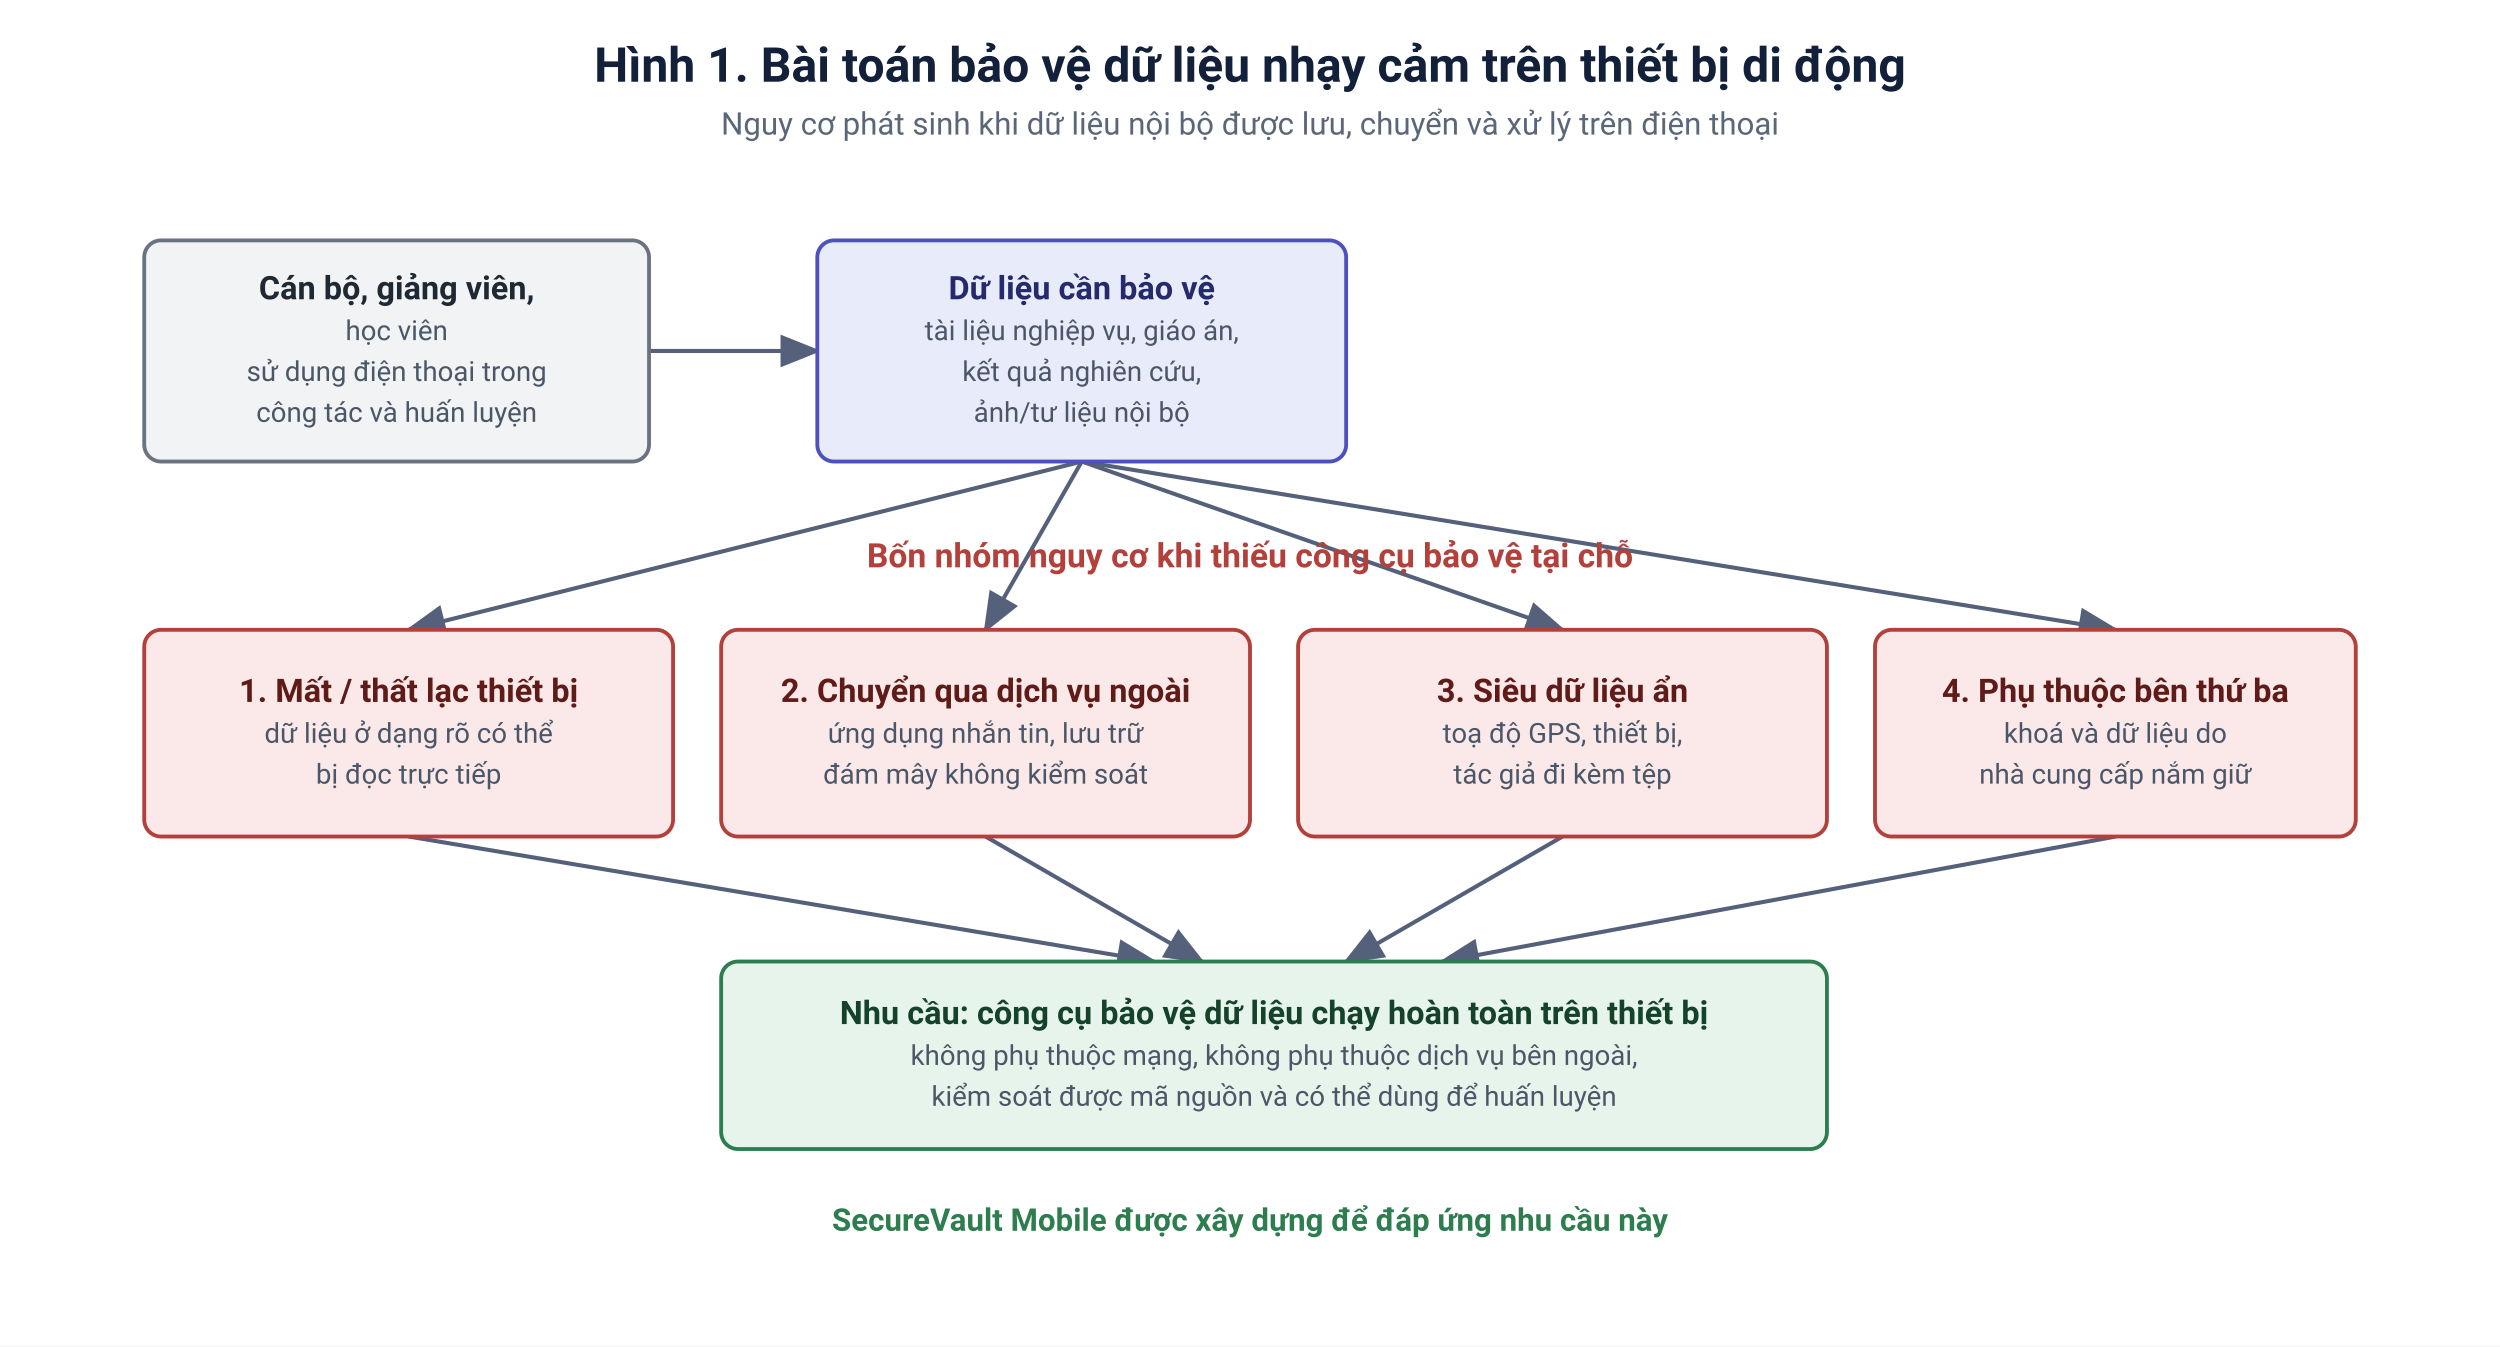
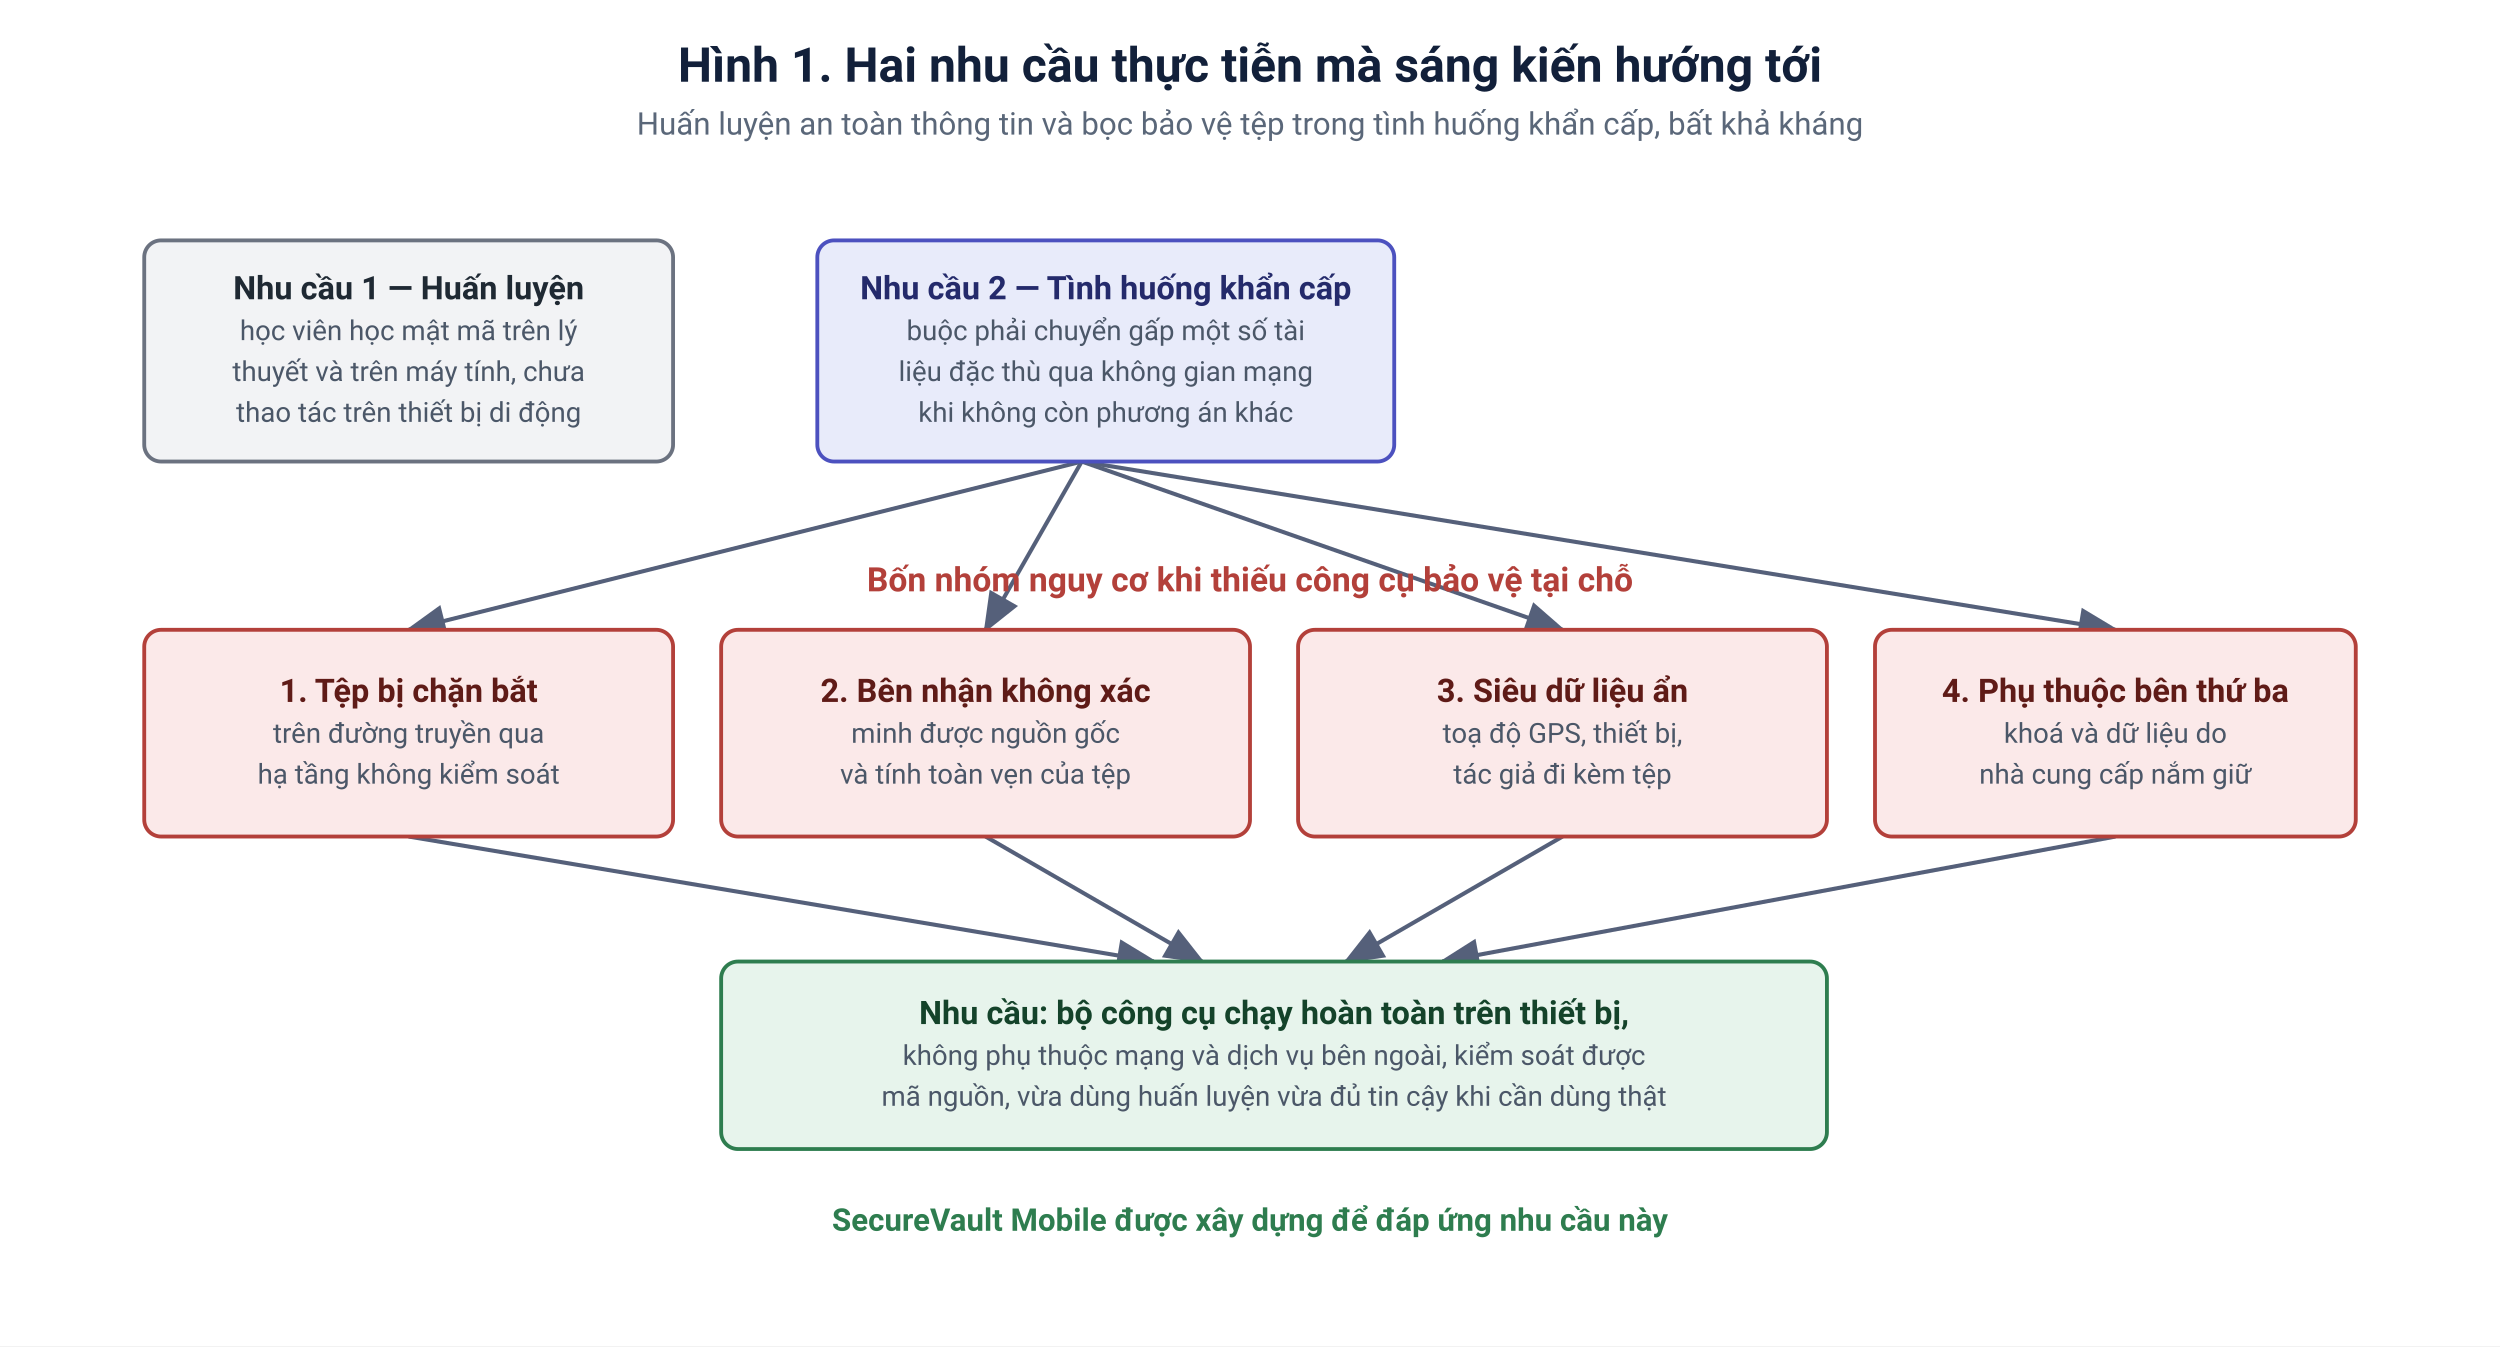
<svg xmlns="http://www.w3.org/2000/svg" width="1040" height="560" viewBox="0 0 1040 560" font-family="Segoe UI, Roboto, Helvetica, Arial, sans-serif">
  <rect width="1040" height="560" fill="#FFFFFF" />
  <defs>
    <marker id="ah" markerWidth="10" markerHeight="8" refX="9" refY="4" orient="auto">
      <path d="M0,0 L10,4 L0,8 z" fill="#55607A" />
    </marker>
  </defs>
-   <text x="520.0" y="34" font-size="20" font-weight="700" text-anchor="middle" fill="#12203A">Hình 1. Bài toán bảo vệ dữ liệu nhạy cảm trên thiết bị di động</text>
-   <text x="520.0" y="56" font-size="13" text-anchor="middle" fill="#5A6779">Nguy cơ phát sinh khi dữ liệu nội bộ được lưu, chuyển và xử lý trên điện thoại</text>
-   <line x1="270" y1="146" x2="340" y2="146" stroke="#55607A" stroke-width="1.7" marker-end="url(#ah)" />
+   <text x="520.0" y="34" font-size="20" font-weight="700" text-anchor="middle" fill="#12203A">Hình 1. Hai nhu cầu thực tiễn mà sáng kiến hướng tới</text>
+   <text x="520.0" y="56" font-size="13" text-anchor="middle" fill="#5A6779">Huấn luyện an toàn thông tin và bọc bảo vệ tệp trong tình huống khẩn cấp, bất khả kháng</text>
  <line x1="450" y1="192" x2="170" y2="262" stroke="#55607A" stroke-width="1.7" marker-end="url(#ah)" />
  <line x1="450" y1="192" x2="410" y2="262" stroke="#55607A" stroke-width="1.7" marker-end="url(#ah)" />
  <line x1="450" y1="192" x2="650" y2="262" stroke="#55607A" stroke-width="1.7" marker-end="url(#ah)" />
  <line x1="450" y1="192" x2="880" y2="262" stroke="#55607A" stroke-width="1.7" marker-end="url(#ah)" />
  <line x1="170" y1="348" x2="480" y2="400" stroke="#55607A" stroke-width="1.7" marker-end="url(#ah)" />
  <line x1="410" y1="348" x2="500" y2="400" stroke="#55607A" stroke-width="1.7" marker-end="url(#ah)" />
  <line x1="650" y1="348" x2="560" y2="400" stroke="#55607A" stroke-width="1.7" marker-end="url(#ah)" />
  <line x1="880" y1="348" x2="600" y2="400" stroke="#55607A" stroke-width="1.7" marker-end="url(#ah)" />
-   <rect x="60" y="100" width="210" height="92" rx="7" fill="#F2F3F5" stroke="#6B7280" stroke-width="1.6" />
-   <text x="165.0" y="124.5" font-size="13.5" font-weight="600" text-anchor="middle" fill="#1F2933">Cán bộ, giảng viên,</text>
-   <text x="165.0" y="141.5" font-size="11.5" font-weight="400" text-anchor="middle" fill="#4B5768">học viên</text>
-   <text x="165.0" y="158.5" font-size="11.5" font-weight="400" text-anchor="middle" fill="#4B5768">sử dụng điện thoại trong</text>
-   <text x="165.0" y="175.5" font-size="11.5" font-weight="400" text-anchor="middle" fill="#4B5768">công tác và huấn luyện</text>
-   <rect x="340" y="100" width="220" height="92" rx="7" fill="#E8EBFA" stroke="#4C51BF" stroke-width="1.6" />
-   <text x="450.0" y="124.5" font-size="13.5" font-weight="600" text-anchor="middle" fill="#242A6B">Dữ liệu cần bảo vệ</text>
-   <text x="450.0" y="141.5" font-size="11.5" font-weight="400" text-anchor="middle" fill="#4B5768">tài liệu nghiệp vụ, giáo án,</text>
-   <text x="450.0" y="158.5" font-size="11.5" font-weight="400" text-anchor="middle" fill="#4B5768">kết quả nghiên cứu,</text>
-   <text x="450.0" y="175.5" font-size="11.5" font-weight="400" text-anchor="middle" fill="#4B5768">ảnh/tư liệu nội bộ</text>
+   <rect x="60" y="100" width="220" height="92" rx="7" fill="#F2F3F5" stroke="#6B7280" stroke-width="1.6" />
+   <text x="170.0" y="124.5" font-size="13.5" font-weight="600" text-anchor="middle" fill="#1F2933">Nhu cầu 1 — Huấn luyện</text>
+   <text x="170.0" y="141.5" font-size="11.5" font-weight="400" text-anchor="middle" fill="#4B5768">học viên học mật mã trên lý</text>
+   <text x="170.0" y="158.5" font-size="11.5" font-weight="400" text-anchor="middle" fill="#4B5768">thuyết và trên máy tính, chưa</text>
+   <text x="170.0" y="175.5" font-size="11.5" font-weight="400" text-anchor="middle" fill="#4B5768">thao tác trên thiết bị di động</text>
+   <rect x="340" y="100" width="240" height="92" rx="7" fill="#E8EBFA" stroke="#4C51BF" stroke-width="1.6" />
+   <text x="460.0" y="124.5" font-size="13.5" font-weight="600" text-anchor="middle" fill="#242A6B">Nhu cầu 2 — Tình huống khẩn cấp</text>
+   <text x="460.0" y="141.5" font-size="11.5" font-weight="400" text-anchor="middle" fill="#4B5768">buộc phải chuyển gấp một số tài</text>
+   <text x="460.0" y="158.5" font-size="11.5" font-weight="400" text-anchor="middle" fill="#4B5768">liệu đặc thù qua không gian mạng</text>
+   <text x="460.0" y="175.5" font-size="11.5" font-weight="400" text-anchor="middle" fill="#4B5768">khi không còn phương án khác</text>
  <rect x="60" y="262" width="220" height="86" rx="7" fill="#FBE9E9" stroke="#B3403A" stroke-width="1.6" />
-   <text x="170.0" y="292.0" font-size="13.5" font-weight="600" text-anchor="middle" fill="#5F1B17">1. Mất / thất lạc thiết bị</text>
-   <text x="170.0" y="309.0" font-size="11.5" font-weight="400" text-anchor="middle" fill="#4B5768">dữ liệu ở dạng rõ có thể</text>
-   <text x="170.0" y="326.0" font-size="11.5" font-weight="400" text-anchor="middle" fill="#4B5768">bị đọc trực tiếp</text>
+   <text x="170.0" y="292.0" font-size="13.5" font-weight="600" text-anchor="middle" fill="#5F1B17">1. Tệp bị chặn bắt</text>
+   <text x="170.0" y="309.0" font-size="11.5" font-weight="400" text-anchor="middle" fill="#4B5768">trên đường truyền qua</text>
+   <text x="170.0" y="326.0" font-size="11.5" font-weight="400" text-anchor="middle" fill="#4B5768">hạ tầng không kiểm soát</text>
  <rect x="300" y="262" width="220" height="86" rx="7" fill="#FBE9E9" stroke="#B3403A" stroke-width="1.6" />
-   <text x="410.0" y="292.0" font-size="13.5" font-weight="600" text-anchor="middle" fill="#5F1B17">2. Chuyển qua dịch vụ ngoài</text>
-   <text x="410.0" y="309.0" font-size="11.5" font-weight="400" text-anchor="middle" fill="#4B5768">ứng dụng nhắn tin, lưu trữ</text>
-   <text x="410.0" y="326.0" font-size="11.5" font-weight="400" text-anchor="middle" fill="#4B5768">đám mây không kiểm soát</text>
+   <text x="410.0" y="292.0" font-size="13.5" font-weight="600" text-anchor="middle" fill="#5F1B17">2. Bên nhận không xác</text>
+   <text x="410.0" y="309.0" font-size="11.5" font-weight="400" text-anchor="middle" fill="#4B5768">minh được nguồn gốc</text>
+   <text x="410.0" y="326.0" font-size="11.5" font-weight="400" text-anchor="middle" fill="#4B5768">và tính toàn vẹn của tệp</text>
  <rect x="540" y="262" width="220" height="86" rx="7" fill="#FBE9E9" stroke="#B3403A" stroke-width="1.6" />
  <text x="650.0" y="292.0" font-size="13.5" font-weight="600" text-anchor="middle" fill="#5F1B17">3. Siêu dữ liệu ẩn</text>
  <text x="650.0" y="309.0" font-size="11.5" font-weight="400" text-anchor="middle" fill="#4B5768">toạ độ GPS, thiết bị,</text>
  <text x="650.0" y="326.0" font-size="11.5" font-weight="400" text-anchor="middle" fill="#4B5768">tác giả đi kèm tệp</text>
  <rect x="780" y="262" width="200" height="86" rx="7" fill="#FBE9E9" stroke="#B3403A" stroke-width="1.6" />
  <text x="880.0" y="292.0" font-size="13.5" font-weight="600" text-anchor="middle" fill="#5F1B17">4. Phụ thuộc bên thứ ba</text>
  <text x="880.0" y="309.0" font-size="11.5" font-weight="400" text-anchor="middle" fill="#4B5768">khoá và dữ liệu do</text>
  <text x="880.0" y="326.0" font-size="11.5" font-weight="400" text-anchor="middle" fill="#4B5768">nhà cung cấp nắm giữ</text>
  <rect x="300" y="400" width="460" height="78" rx="7" fill="#E7F4EC" stroke="#2E7D4F" stroke-width="1.6" />
-   <text x="530.0" y="426.0" font-size="13.5" font-weight="600" text-anchor="middle" fill="#14432A">Nhu cầu: công cụ bảo vệ dữ liệu chạy hoàn toàn trên thiết bị</text>
-   <text x="530.0" y="443.0" font-size="11.5" font-weight="400" text-anchor="middle" fill="#4B5768">không phụ thuộc mạng, không phụ thuộc dịch vụ bên ngoài,</text>
-   <text x="530.0" y="460.0" font-size="11.5" font-weight="400" text-anchor="middle" fill="#4B5768">kiểm soát được mã nguồn và có thể dùng để huấn luyện</text>
-   <text x="520" y="236" font-size="14" font-weight="700" text-anchor="middle" fill="#B3403A">Bốn nhóm nguy cơ khi thiếu công cụ bảo vệ tại chỗ</text>
+   <text x="530.0" y="426.0" font-size="13.5" font-weight="600" text-anchor="middle" fill="#14432A">Nhu cầu: bộ công cụ chạy hoàn toàn trên thiết bị,</text>
+   <text x="530.0" y="443.0" font-size="11.5" font-weight="400" text-anchor="middle" fill="#4B5768">không phụ thuộc mạng và dịch vụ bên ngoài, kiểm soát được</text>
+   <text x="530.0" y="460.0" font-size="11.5" font-weight="400" text-anchor="middle" fill="#4B5768">mã nguồn, vừa dùng huấn luyện vừa đủ tin cậy khi cần dùng thật</text>
+   <text x="520" y="246" font-size="14" font-weight="700" text-anchor="middle" fill="#B3403A">Bốn nhóm nguy cơ khi thiếu công cụ bảo vệ tại chỗ</text>
  <text x="520" y="512" font-size="13" font-weight="700" text-anchor="middle" fill="#2E7D4F">SecureVault Mobile được xây dựng để đáp ứng nhu cầu này</text>
</svg>
